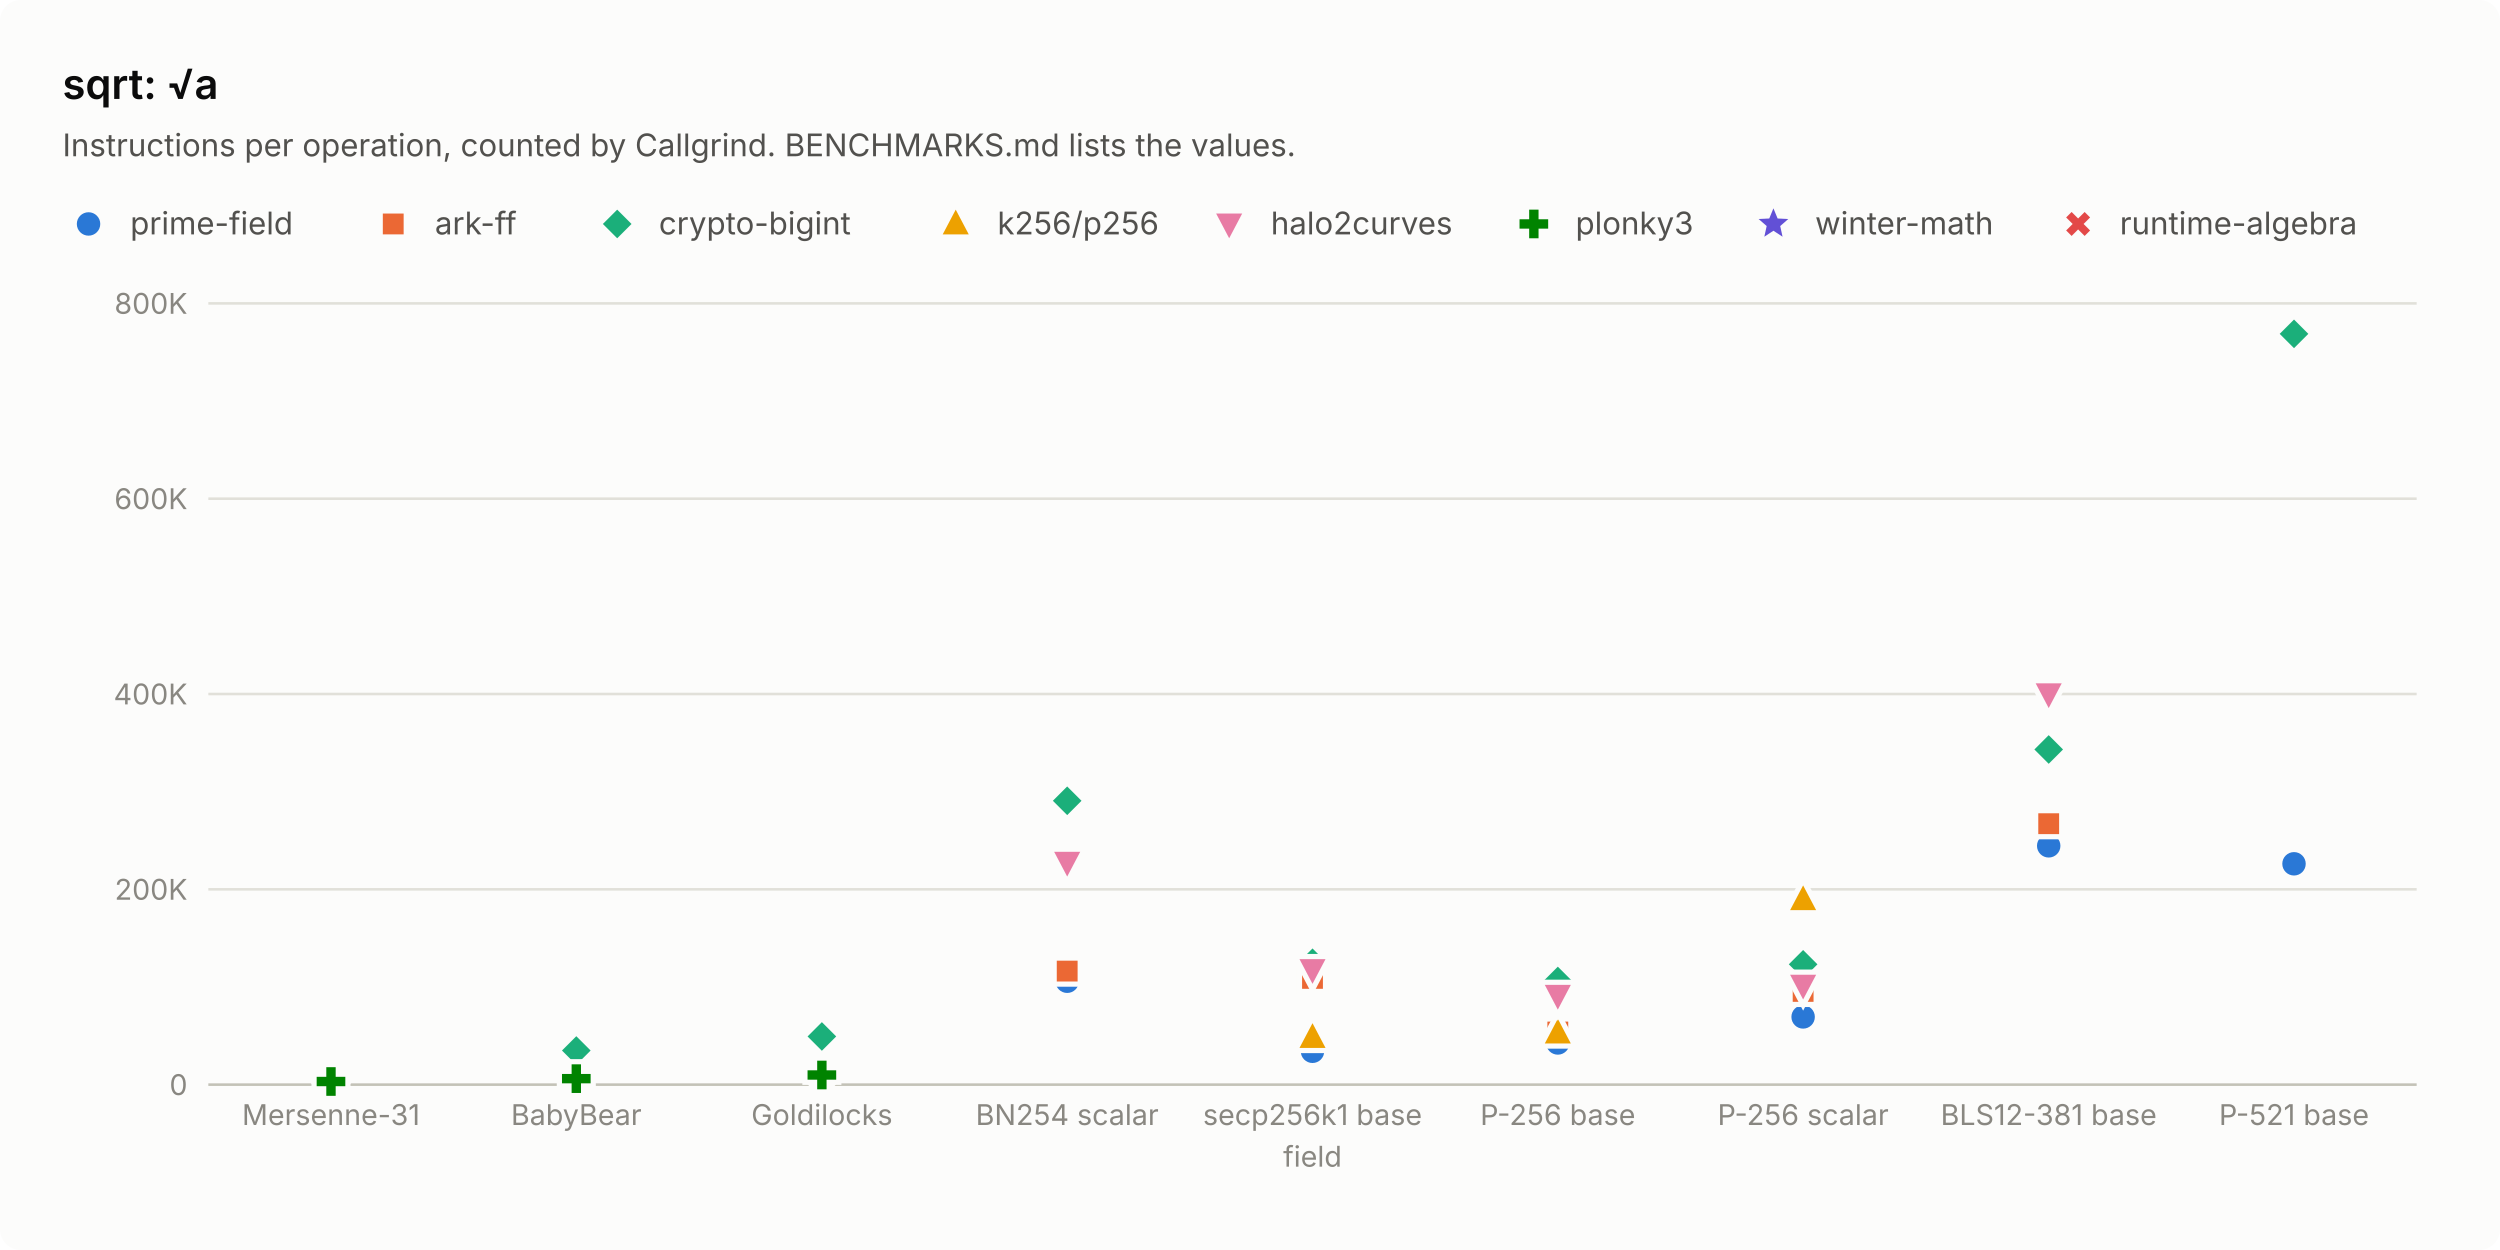
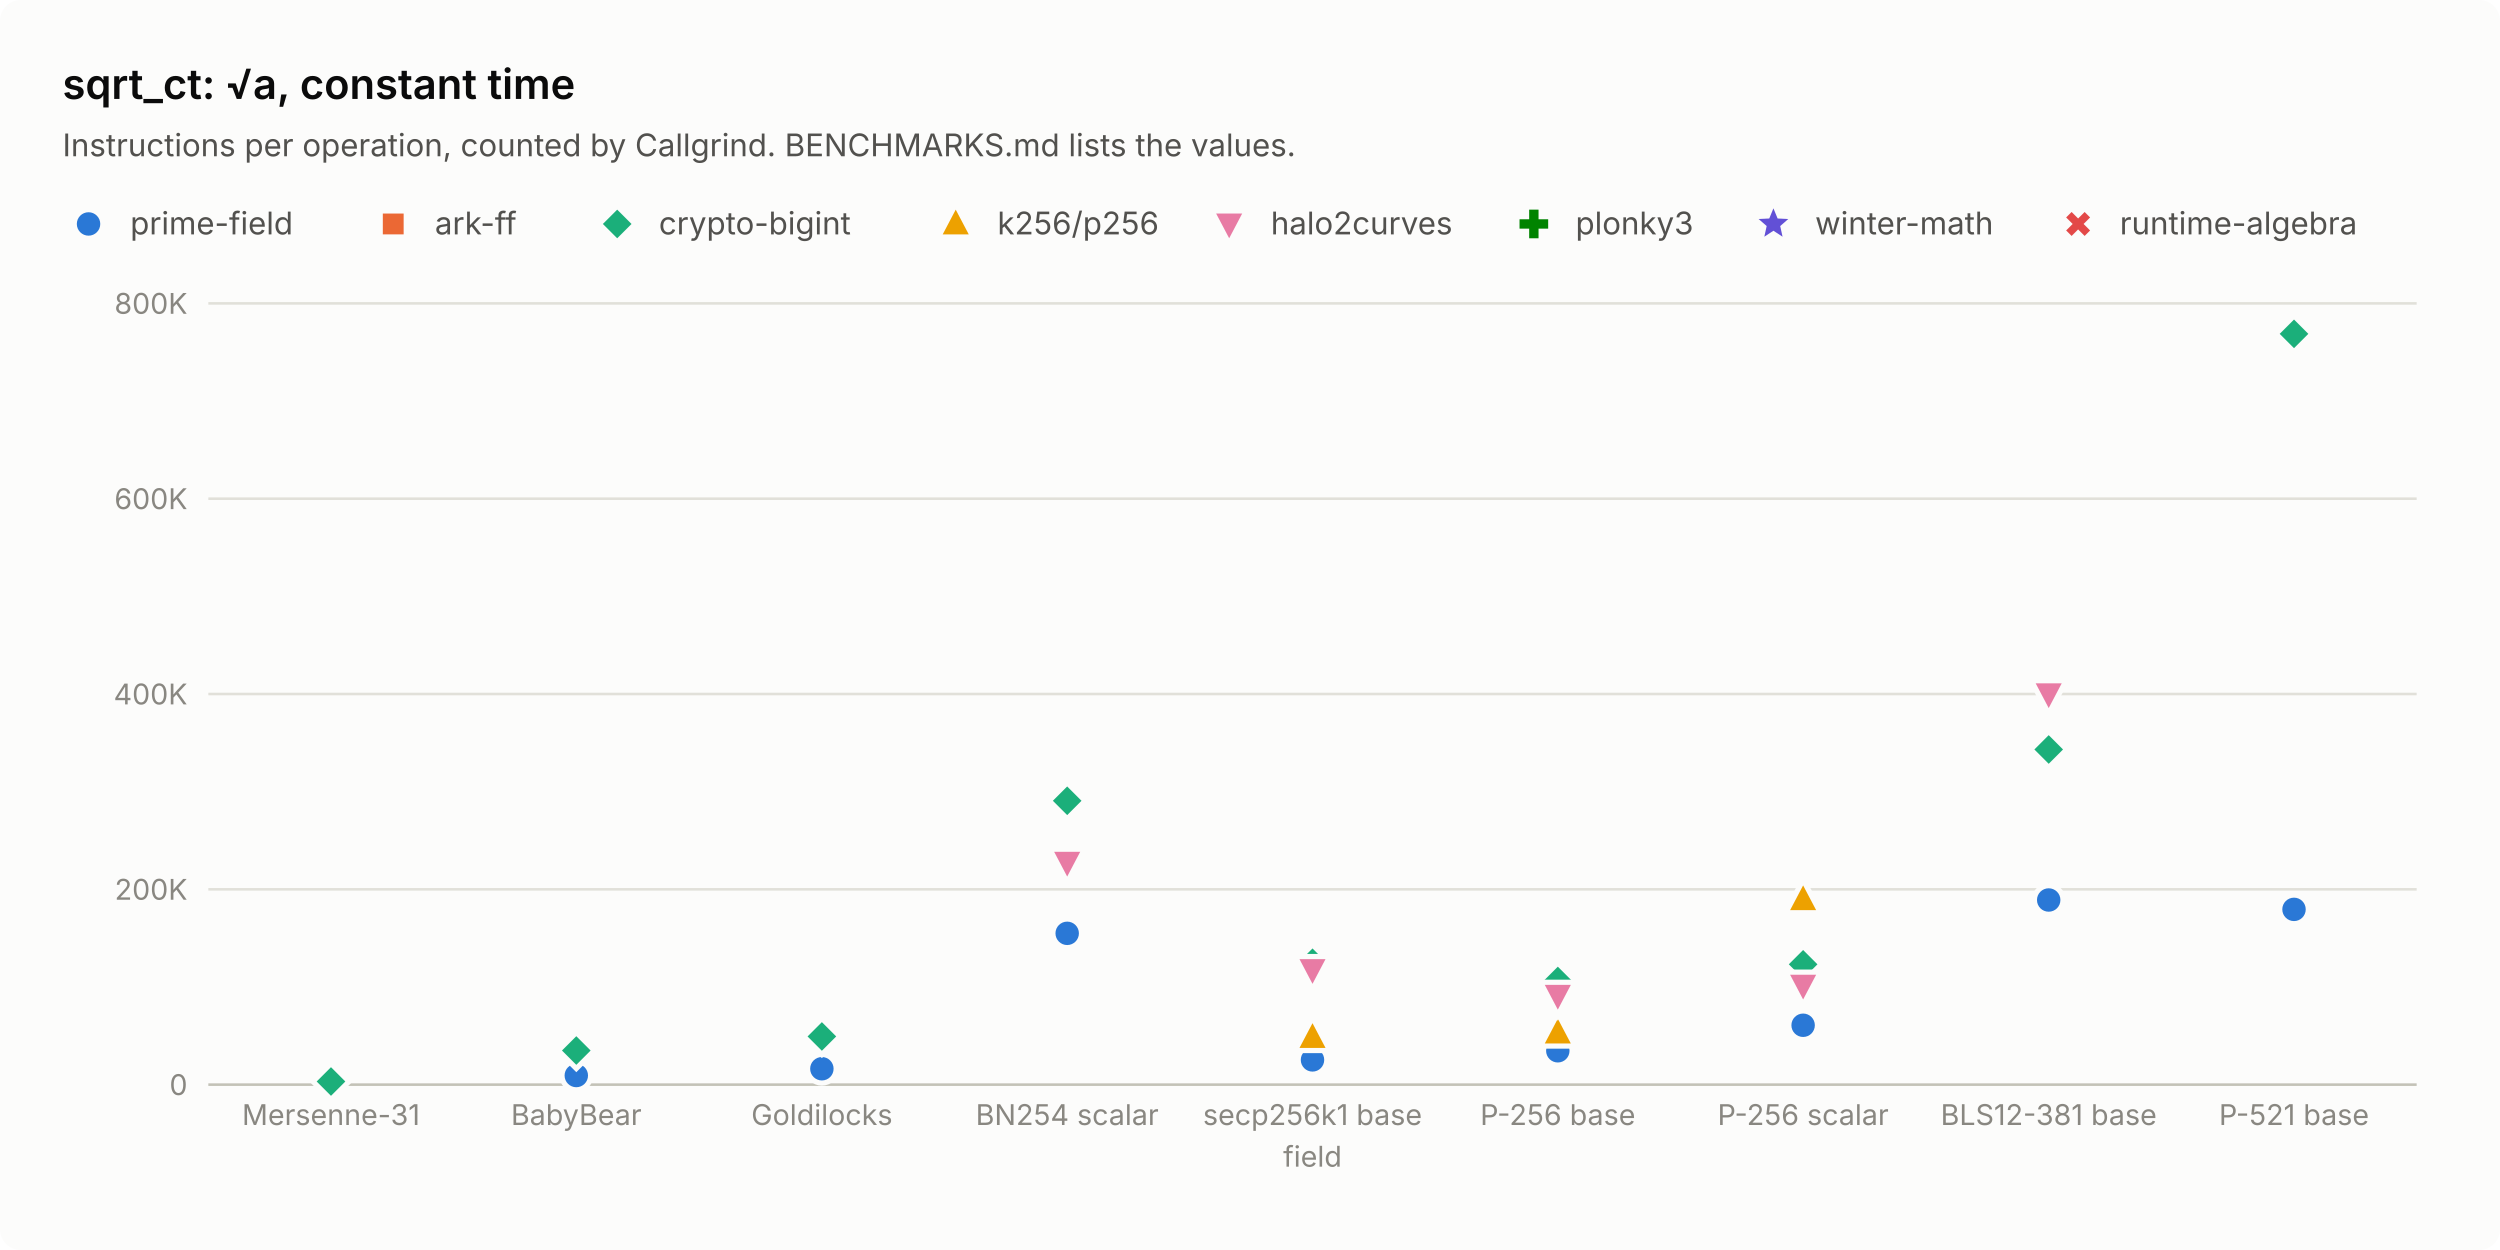
<svg xmlns="http://www.w3.org/2000/svg" width="960" height="480" viewBox="0 0 960 480" role="img" aria-labelledby="title description">
  <style>.grid,.axis{stroke-width:1}.title{font:600 16px system-ui, -apple-system, "Segoe UI", sans-serif}.subtitle,.legend{font:12px system-ui, -apple-system, "Segoe UI", sans-serif}.tick{font:11px system-ui, -apple-system, "Segoe UI", sans-serif;font-variant-numeric:tabular-nums}.line{fill:none;stroke-width:2;stroke-linejoin:round;stroke-linecap:round}.marker{stroke-width:4;paint-order:stroke}.surface{fill:#fcfcfb}.grid{stroke:#e1e0d9}.axis{stroke:#c3c2b7}.title{fill:#0b0b0b}.subtitle,.legend{fill:#52514e}.tick{fill:#898781}.marker{stroke:#fcfcfb}.c0 .line{stroke:#2a78d6}.c0 .marker{fill:#2a78d6}.c1 .line{stroke:#eb6834}.c1 .marker{fill:#eb6834}.c2 .line{stroke:#1baf7a}.c2 .marker{fill:#1baf7a}.c3 .line{stroke:#eda100}.c3 .marker{fill:#eda100}.c4 .line{stroke:#e87ba4}.c4 .marker{fill:#e87ba4}.c5 .line{stroke:#008300}.c5 .marker{fill:#008300}.c6 .line{stroke:#6250d6}.c6 .marker{fill:#6250d6}.c7 .line{stroke:#e34948}.c7 .marker{fill:#e34948}@media (prefers-color-scheme: dark){.surface{fill:#1a1a19}.grid{stroke:#2c2c2a}.axis{stroke:#383835}.title{fill:#f0efec}.subtitle,.legend{fill:#c3c2b7}.tick{fill:#898781}.marker{stroke:#1a1a19}.c0 .line{stroke:#3987e5}.c0 .marker{fill:#3987e5}.c1 .line{stroke:#d95926}.c1 .marker{fill:#d95926}.c2 .line{stroke:#199e70}.c2 .marker{fill:#199e70}.c3 .line{stroke:#c98500}.c3 .marker{fill:#c98500}.c4 .line{stroke:#d55181}.c4 .marker{fill:#d55181}.c5 .line{stroke:#008300}.c5 .marker{fill:#008300}.c6 .line{stroke:#9085e9}.c6 .marker{fill:#9085e9}.c7 .line{stroke:#e66767}.c7 .marker{fill:#e66767}}</style>
  <rect class="surface" width="960" height="480" rx="8" />
-   <text class="title" x="24" y="38">sqrt: √a</text>
+   <text class="title" x="24" y="38">sqrt_ct: √a, constant time</text>
  <text class="subtitle" x="24" y="60">Instructions per operation, counted by Callgrind. BENCHMARKS.md lists the values.</text>
  <g class="c0">
    <path class="marker" transform="translate(34,86)" d="M0,-4.5A4.5,4.5 0 1 1 0,4.5A4.5,4.5 0 1 1 0,-4.5Z" />
  </g>
  <text class="legend" x="50" y="90">prime-field</text>
  <g class="c1">
    <path class="marker" transform="translate(151,86)" d="M-4,-4H4V4H-4Z" />
  </g>
  <text class="legend" x="167" y="90">ark-ff</text>
  <g class="c2">
    <path class="marker" transform="translate(237,86)" d="M0,-5.5L5.5,0L0,5.5L-5.5,0Z" />
  </g>
  <text class="legend" x="253" y="90">crypto-bigint</text>
  <g class="c3">
    <path class="marker" transform="translate(367,86)" d="M0,-5.5L5,4H-5Z" />
  </g>
  <text class="legend" x="383" y="90">k256/p256</text>
  <g class="c4">
    <path class="marker" transform="translate(472,86)" d="M0,5.5L5,-4H-5Z" />
  </g>
  <text class="legend" x="488" y="90">halo2curves</text>
  <g class="c5">
    <path class="marker" transform="translate(589,86)" d="M-1.8,-5.5H1.8V-1.8H5.5V1.8H1.8V5.5H-1.8V1.8H-5.5V-1.8H-1.8Z" />
  </g>
  <text class="legend" x="605" y="90">plonky3</text>
  <g class="c6">
    <path class="marker" transform="translate(681,86)" d="M0,-6L1.6,-2.1L5.7,-1.9L2.6,0.8L3.5,4.9L0,2.6L-3.5,4.9L-2.6,0.8L-5.7,-1.9L-1.6,-2.1Z" />
  </g>
  <text class="legend" x="697" y="90">winter-math</text>
  <g class="c7">
    <path class="marker" transform="translate(798,86)" d="M-4.6,-2.5L-2.5,-4.6L0,-2.1L2.5,-4.6L4.6,-2.5L2.1,0L4.6,2.5L2.5,4.6L0,2.1L-2.5,4.6L-4.6,2.5L-2.1,0Z" />
  </g>
  <text class="legend" x="814" y="90">runtime-algebra</text>
  <text class="tick" x="72" y="420.5" text-anchor="end">0</text>
  <path class="grid" d="M80,341.5H928" />
  <text class="tick" x="72" y="345.5" text-anchor="end">200K</text>
  <path class="grid" d="M80,266.5H928" />
  <text class="tick" x="72" y="270.5" text-anchor="end">400K</text>
  <path class="grid" d="M80,191.5H928" />
  <text class="tick" x="72" y="195.5" text-anchor="end">600K</text>
  <path class="grid" d="M80,116.5H928" />
  <text class="tick" x="72" y="120.5" text-anchor="end">800K</text>
  <path class="axis" d="M80,416.5H928" />
  <text class="tick" x="127.1" y="432" text-anchor="middle">Mersenne-31</text>
  <text class="tick" x="221.3" y="432" text-anchor="middle">BabyBear</text>
  <text class="tick" x="315.6" y="432" text-anchor="middle">Goldilocks</text>
  <text class="tick" x="409.8" y="432" text-anchor="middle">BN254 scalar</text>
  <text class="tick" x="504.0" y="432" text-anchor="middle">secp256k1 base</text>
  <text class="tick" x="598.2" y="432" text-anchor="middle">P-256 base</text>
  <text class="tick" x="692.4" y="432" text-anchor="middle">P-256 scalar</text>
  <text class="tick" x="786.7" y="432" text-anchor="middle">BLS12-381 base</text>
  <text class="tick" x="880.9" y="432" text-anchor="middle">P-521 base</text>
  <text class="tick" x="504.0" y="448" text-anchor="middle">field</text>
  <g class="c0">
-     <path class="marker" transform="translate(127.1,415.8)" d="M0,-4.5A4.5,4.5 0 1 1 0,4.5A4.5,4.5 0 1 1 0,-4.5Z" />
-     <path class="marker" transform="translate(221.3,414.5)" d="M0,-4.5A4.5,4.5 0 1 1 0,4.5A4.5,4.5 0 1 1 0,-4.5Z" />
-     <path class="marker" transform="translate(315.6,412.8)" d="M0,-4.5A4.5,4.5 0 1 1 0,4.5A4.5,4.5 0 1 1 0,-4.5Z" />
-     <path class="marker" transform="translate(409.8,376.8)" d="M0,-4.5A4.5,4.5 0 1 1 0,4.5A4.5,4.5 0 1 1 0,-4.5Z" />
-     <path class="marker" transform="translate(504.0,403.7)" d="M0,-4.5A4.5,4.5 0 1 1 0,4.5A4.5,4.5 0 1 1 0,-4.5Z" />
-     <path class="marker" transform="translate(598.2,400.5)" d="M0,-4.5A4.5,4.5 0 1 1 0,4.5A4.5,4.5 0 1 1 0,-4.5Z" />
-     <path class="marker" transform="translate(692.4,390.5)" d="M0,-4.5A4.5,4.5 0 1 1 0,4.5A4.5,4.5 0 1 1 0,-4.5Z" />
-     <path class="marker" transform="translate(786.7,324.8)" d="M0,-4.5A4.5,4.5 0 1 1 0,4.5A4.5,4.5 0 1 1 0,-4.5Z" />
-     <path class="marker" transform="translate(880.9,331.7)" d="M0,-4.5A4.5,4.5 0 1 1 0,4.5A4.5,4.5 0 1 1 0,-4.5Z" />
+     <path class="marker" transform="translate(127.1,415.9)" d="M0,-4.5A4.5,4.5 0 1 1 0,4.5A4.5,4.5 0 1 1 0,-4.5Z" />
+     <path class="marker" transform="translate(221.3,413.0)" d="M0,-4.5A4.5,4.5 0 1 1 0,4.5A4.5,4.5 0 1 1 0,-4.5Z" />
+     <path class="marker" transform="translate(315.6,410.4)" d="M0,-4.5A4.5,4.5 0 1 1 0,4.5A4.5,4.5 0 1 1 0,-4.5Z" />
+     <path class="marker" transform="translate(409.8,358.4)" d="M0,-4.5A4.5,4.5 0 1 1 0,4.5A4.5,4.5 0 1 1 0,-4.5Z" />
+     <path class="marker" transform="translate(504.0,407.0)" d="M0,-4.5A4.5,4.5 0 1 1 0,4.5A4.5,4.5 0 1 1 0,-4.5Z" />
+     <path class="marker" transform="translate(598.2,403.5)" d="M0,-4.5A4.5,4.5 0 1 1 0,4.5A4.5,4.5 0 1 1 0,-4.5Z" />
+     <path class="marker" transform="translate(692.4,393.7)" d="M0,-4.5A4.5,4.5 0 1 1 0,4.5A4.5,4.5 0 1 1 0,-4.5Z" />
+     <path class="marker" transform="translate(786.7,345.6)" d="M0,-4.5A4.5,4.5 0 1 1 0,4.5A4.5,4.5 0 1 1 0,-4.5Z" />
+     <path class="marker" transform="translate(880.9,349.2)" d="M0,-4.5A4.5,4.5 0 1 1 0,4.5A4.5,4.5 0 1 1 0,-4.5Z" />
  </g>
  <g class="c1">
-     <path class="marker" transform="translate(409.8,372.9)" d="M-4,-4H4V4H-4Z" />
-     <path class="marker" transform="translate(504.0,375.7)" d="M-4,-4H4V4H-4Z" />
-     <path class="marker" transform="translate(598.2,396.3)" d="M-4,-4H4V4H-4Z" />
-     <path class="marker" transform="translate(692.4,380.7)" d="M-4,-4H4V4H-4Z" />
-     <path class="marker" transform="translate(786.7,316.3)" d="M-4,-4H4V4H-4Z" />
-   </g>
+ </g>
  <g class="c2">
    <path class="marker" transform="translate(127.1,415.3)" d="M0,-5.5L5.5,0L0,5.5L-5.5,0Z" />
    <path class="marker" transform="translate(221.3,403.4)" d="M0,-5.5L5.5,0L0,5.5L-5.5,0Z" />
    <path class="marker" transform="translate(315.6,398.0)" d="M0,-5.5L5.5,0L0,5.5L-5.5,0Z" />
    <path class="marker" transform="translate(409.8,307.5)" d="M0,-5.5L5.5,0L0,5.5L-5.5,0Z" />
    <path class="marker" transform="translate(504.0,369.7)" d="M0,-5.5L5.5,0L0,5.5L-5.5,0Z" />
    <path class="marker" transform="translate(598.2,376.7)" d="M0,-5.5L5.5,0L0,5.5L-5.5,0Z" />
    <path class="marker" transform="translate(692.4,370.3)" d="M0,-5.5L5.5,0L0,5.5L-5.5,0Z" />
    <path class="marker" transform="translate(786.7,287.8)" d="M0,-5.5L5.5,0L0,5.5L-5.5,0Z" />
    <path class="marker" transform="translate(880.9,128.2)" d="M0,-5.5L5.5,0L0,5.5L-5.5,0Z" />
  </g>
  <g class="c3">
    <path class="marker" transform="translate(504.0,398.4)" d="M0,-5.5L5,4H-5Z" />
    <path class="marker" transform="translate(598.2,396.7)" d="M0,-5.5L5,4H-5Z" />
    <path class="marker" transform="translate(692.4,345.5)" d="M0,-5.5L5,4H-5Z" />
  </g>
  <g class="c4">
    <path class="marker" transform="translate(409.8,331.1)" d="M0,5.5L5,-4H-5Z" />
    <path class="marker" transform="translate(504.0,372.3)" d="M0,5.5L5,-4H-5Z" />
    <path class="marker" transform="translate(598.2,382.2)" d="M0,5.5L5,-4H-5Z" />
    <path class="marker" transform="translate(692.4,378.3)" d="M0,5.5L5,-4H-5Z" />
    <path class="marker" transform="translate(786.7,266.4)" d="M0,5.5L5,-4H-5Z" />
  </g>
  <g class="c5">
-     <path class="marker" transform="translate(127.1,415.3)" d="M-1.8,-5.5H1.8V-1.8H5.5V1.8H1.8V5.5H-1.8V1.8H-5.5V-1.8H-1.8Z" />
-     <path class="marker" transform="translate(221.3,414.2)" d="M-1.8,-5.5H1.8V-1.8H5.5V1.8H1.8V5.5H-1.8V1.8H-5.5V-1.8H-1.8Z" />
-     <path class="marker" transform="translate(315.6,412.8)" d="M-1.8,-5.5H1.8V-1.8H5.5V1.8H1.8V5.5H-1.8V1.8H-5.5V-1.8H-1.8Z" />
-   </g>
+ </g>
  <g class="c6">
</g>
  <g class="c7">
</g>
</svg>
